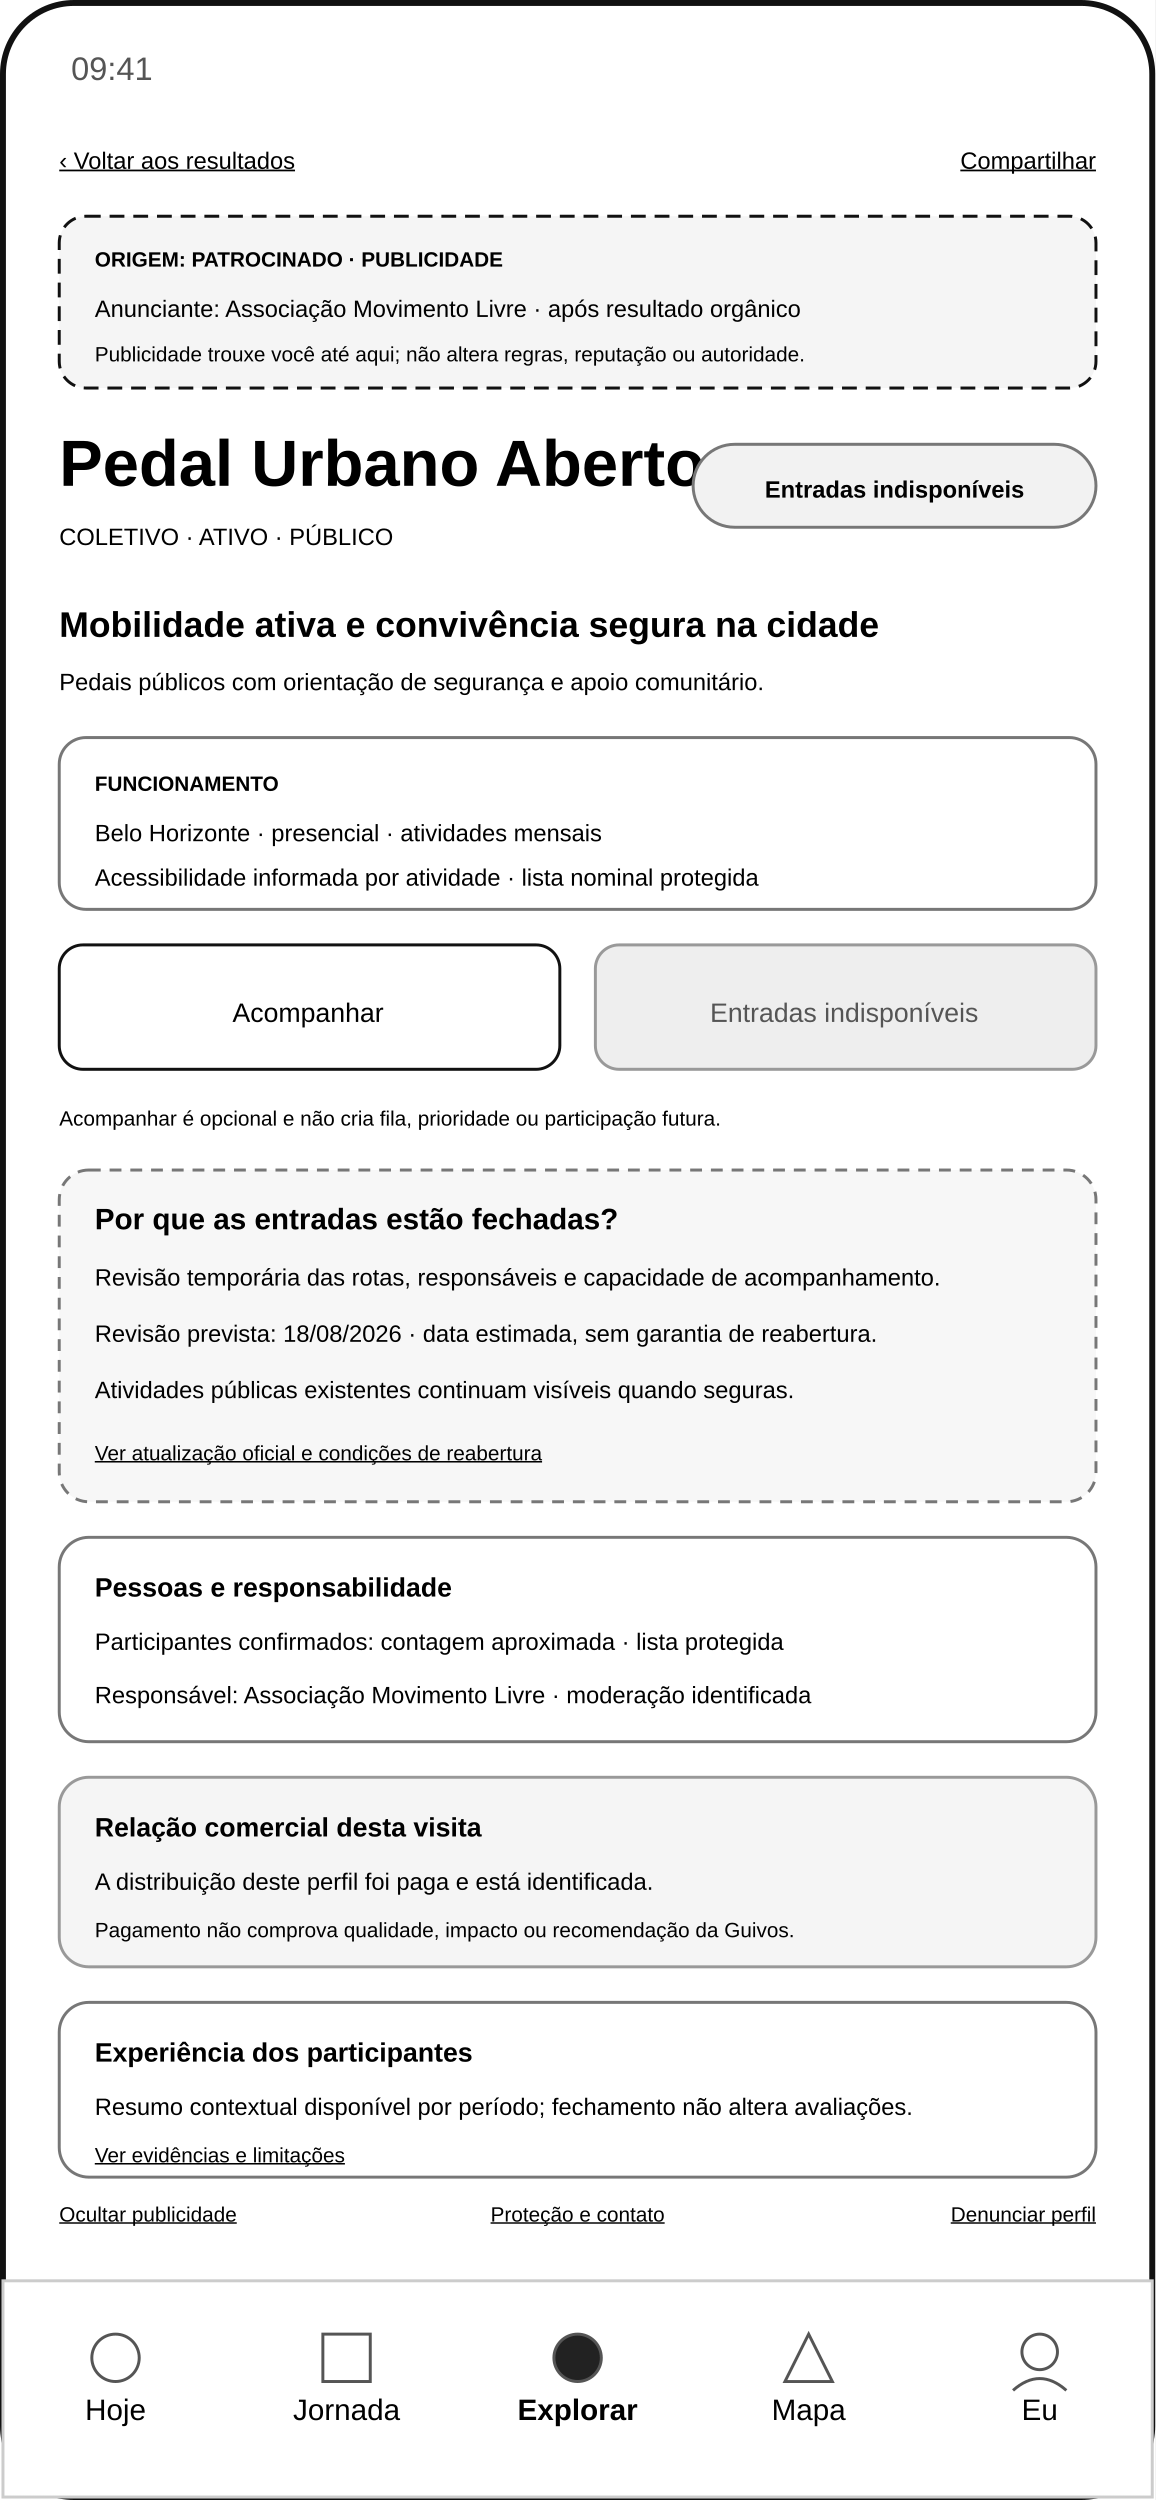
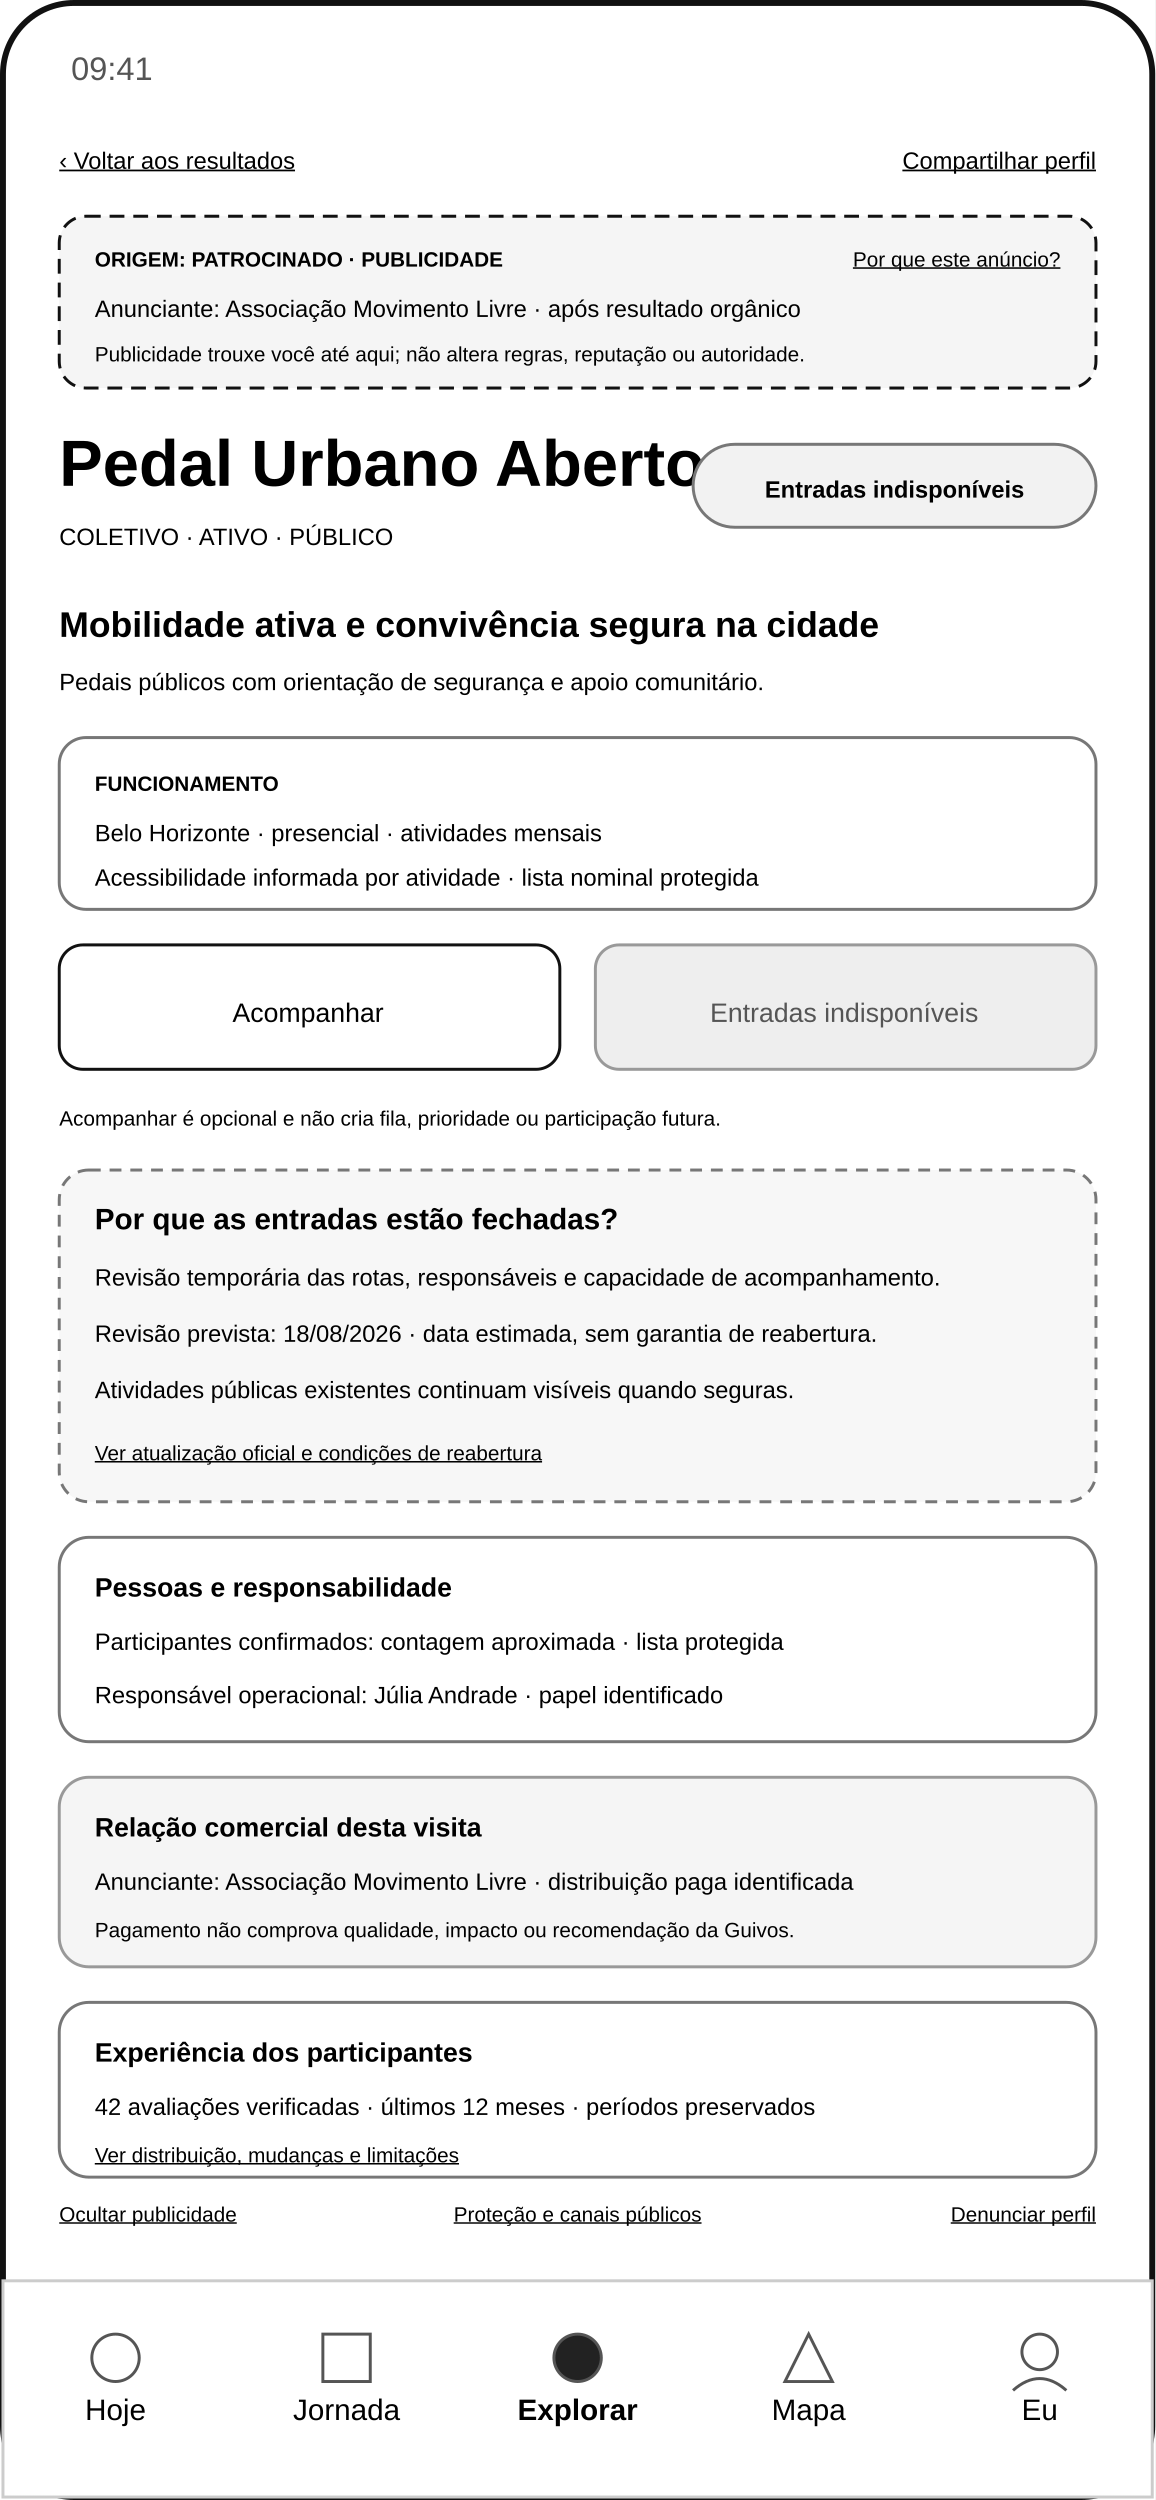
<svg xmlns="http://www.w3.org/2000/svg" width="390" height="844" viewBox="0 0 390 844" role="img" aria-labelledby="title desc">
  <rect width="390" height="844" fill="#ffffff" />
  <rect x="1" y="1" width="388" height="842" rx="24" fill="none" stroke="#111111" stroke-width="2" />
  <text x="24" y="27" font-family="Arial, sans-serif" font-size="11" fill="#555555">09:41</text>
  <text x="20" y="57" font-family="Arial, sans-serif" font-size="8" text-decoration="underline">‹ Voltar aos resultados</text>
-   <text x="370" y="57" text-anchor="end" font-family="Arial, sans-serif" font-size="8" text-decoration="underline">Compartilhar</text>
+   <text x="370" y="57" text-anchor="end" font-family="Arial, sans-serif" font-size="8" text-decoration="underline">Compartilhar perfil</text>
  <rect x="20" y="73" width="350" height="58" rx="9" fill="#f5f5f5" stroke="#111111" stroke-dasharray="5 3" />
  <text x="32" y="90" font-family="Arial, sans-serif" font-size="7" font-weight="700">ORIGEM: PATROCINADO · PUBLICIDADE</text>
+   <text x="358" y="90" text-anchor="end" font-family="Arial, sans-serif" font-size="7" text-decoration="underline">Por que este anúncio?</text>
  <text x="32" y="107" font-family="Arial, sans-serif" font-size="8">Anunciante: Associação Movimento Livre · após resultado orgânico</text>
  <text x="32" y="122" font-family="Arial, sans-serif" font-size="7">Publicidade trouxe você até aqui; não altera regras, reputação ou autoridade.</text>
  <text x="20" y="164" font-family="Arial, sans-serif" font-size="22" font-weight="700">Pedal Urbano Aberto</text>
  <text x="20" y="184" font-family="Arial, sans-serif" font-size="8">COLETIVO · ATIVO · PÚBLICO</text>
  <rect x="234" y="150" width="136" height="28" rx="14" fill="#f2f2f2" stroke="#777777" />
  <text x="302" y="168" text-anchor="middle" font-family="Arial, sans-serif" font-size="8" font-weight="700">Entradas indisponíveis</text>
  <text x="20" y="215" font-family="Arial, sans-serif" font-size="12" font-weight="700">Mobilidade ativa e convivência segura na cidade</text>
  <text x="20" y="233" font-family="Arial, sans-serif" font-size="8">Pedais públicos com orientação de segurança e apoio comunitário.</text>
  <rect x="20" y="249" width="350" height="58" rx="9" fill="#ffffff" stroke="#777777" />
  <text x="32" y="267" font-family="Arial, sans-serif" font-size="7" font-weight="700">FUNCIONAMENTO</text>
  <text x="32" y="284" font-family="Arial, sans-serif" font-size="8">Belo Horizonte · presencial · atividades mensais</text>
  <text x="32" y="299" font-family="Arial, sans-serif" font-size="8">Acessibilidade informada por atividade · lista nominal protegida</text>
  <rect x="20" y="319" width="169" height="42" rx="8" fill="#ffffff" stroke="#111111" />
  <text x="104" y="345" text-anchor="middle" font-family="Arial, sans-serif" font-size="9">Acompanhar</text>
  <rect x="201" y="319" width="169" height="42" rx="8" fill="#eeeeee" stroke="#999999" />
  <text x="285" y="345" text-anchor="middle" font-family="Arial, sans-serif" font-size="9" fill="#555555">Entradas indisponíveis</text>
  <text x="20" y="380" font-family="Arial, sans-serif" font-size="7">Acompanhar é opcional e não cria fila, prioridade ou participação futura.</text>
  <rect x="20" y="395" width="350" height="112" rx="10" fill="#f7f7f7" stroke="#777777" stroke-dasharray="4 3" />
  <text x="32" y="415" font-family="Arial, sans-serif" font-size="10" font-weight="700">Por que as entradas estão fechadas?</text>
  <text x="32" y="434" font-family="Arial, sans-serif" font-size="8">Revisão temporária das rotas, responsáveis e capacidade de acompanhamento.</text>
  <text x="32" y="453" font-family="Arial, sans-serif" font-size="8">Revisão prevista: 18/08/2026 · data estimada, sem garantia de reabertura.</text>
  <text x="32" y="472" font-family="Arial, sans-serif" font-size="8">Atividades públicas existentes continuam visíveis quando seguras.</text>
  <text x="32" y="493" font-family="Arial, sans-serif" font-size="7" text-decoration="underline">Ver atualização oficial e condições de reabertura</text>
  <rect x="20" y="519" width="350" height="69" rx="10" fill="#ffffff" stroke="#777777" />
  <text x="32" y="539" font-family="Arial, sans-serif" font-size="9" font-weight="700">Pessoas e responsabilidade</text>
  <text x="32" y="557" font-family="Arial, sans-serif" font-size="8">Participantes confirmados: contagem aproximada · lista protegida</text>
-   <text x="32" y="575" font-family="Arial, sans-serif" font-size="8">Responsável: Associação Movimento Livre · moderação identificada</text>
+   <text x="32" y="575" font-family="Arial, sans-serif" font-size="8">Responsável operacional: Júlia Andrade · papel identificado</text>
  <rect x="20" y="600" width="350" height="64" rx="10" fill="#f5f5f5" stroke="#999999" />
  <text x="32" y="620" font-family="Arial, sans-serif" font-size="9" font-weight="700">Relação comercial desta visita</text>
-   <text x="32" y="638" font-family="Arial, sans-serif" font-size="8">A distribuição deste perfil foi paga e está identificada.</text>
+   <text x="32" y="638" font-family="Arial, sans-serif" font-size="8">Anunciante: Associação Movimento Livre · distribuição paga identificada</text>
  <text x="32" y="654" font-family="Arial, sans-serif" font-size="7">Pagamento não comprova qualidade, impacto ou recomendação da Guivos.</text>
  <rect x="20" y="676" width="350" height="59" rx="10" fill="#ffffff" stroke="#777777" />
  <text x="32" y="696" font-family="Arial, sans-serif" font-size="9" font-weight="700">Experiência dos participantes</text>
-   <text x="32" y="714" font-family="Arial, sans-serif" font-size="8">Resumo contextual disponível por período; fechamento não altera avaliações.</text>
-   <text x="32" y="730" font-family="Arial, sans-serif" font-size="7" text-decoration="underline">Ver evidências e limitações</text>
+   <text x="32" y="714" font-family="Arial, sans-serif" font-size="8">42 avaliações verificadas · últimos 12 meses · períodos preservados</text>
+   <text x="32" y="730" font-family="Arial, sans-serif" font-size="7" text-decoration="underline">Ver distribuição, mudanças e limitações</text>
  <text x="20" y="750" font-family="Arial, sans-serif" font-size="7" text-decoration="underline">Ocultar publicidade</text>
-   <text x="195" y="750" text-anchor="middle" font-family="Arial, sans-serif" font-size="7" text-decoration="underline">Proteção e contato</text>
+   <text x="195" y="750" text-anchor="middle" font-family="Arial, sans-serif" font-size="7" text-decoration="underline">Proteção e canais públicos</text>
  <text x="370" y="750" text-anchor="end" font-family="Arial, sans-serif" font-size="7" text-decoration="underline">Denunciar perfil</text>
  <rect x="1" y="770" width="388" height="73" fill="#ffffff" stroke="#cccccc" />
  <g font-family="Arial, sans-serif" font-size="10" text-anchor="middle">
    <text x="39" y="817">Hoje</text>
    <text x="117" y="817">Jornada</text>
    <text x="195" y="817" font-weight="700">Explorar</text>
    <text x="273" y="817">Mapa</text>
    <text x="351" y="817">Eu</text>
  </g>
  <g fill="none" stroke="#555555">
    <circle cx="39" cy="796" r="8" />
    <rect x="109" y="788" width="16" height="16" />
    <circle cx="195" cy="796" r="8" fill="#222222" />
    <path d="M265 804 L273 788 L281 804 Z" />
    <circle cx="351" cy="794" r="6" />
    <path d="M342 807 Q351 799 360 807" />
  </g>
</svg>
